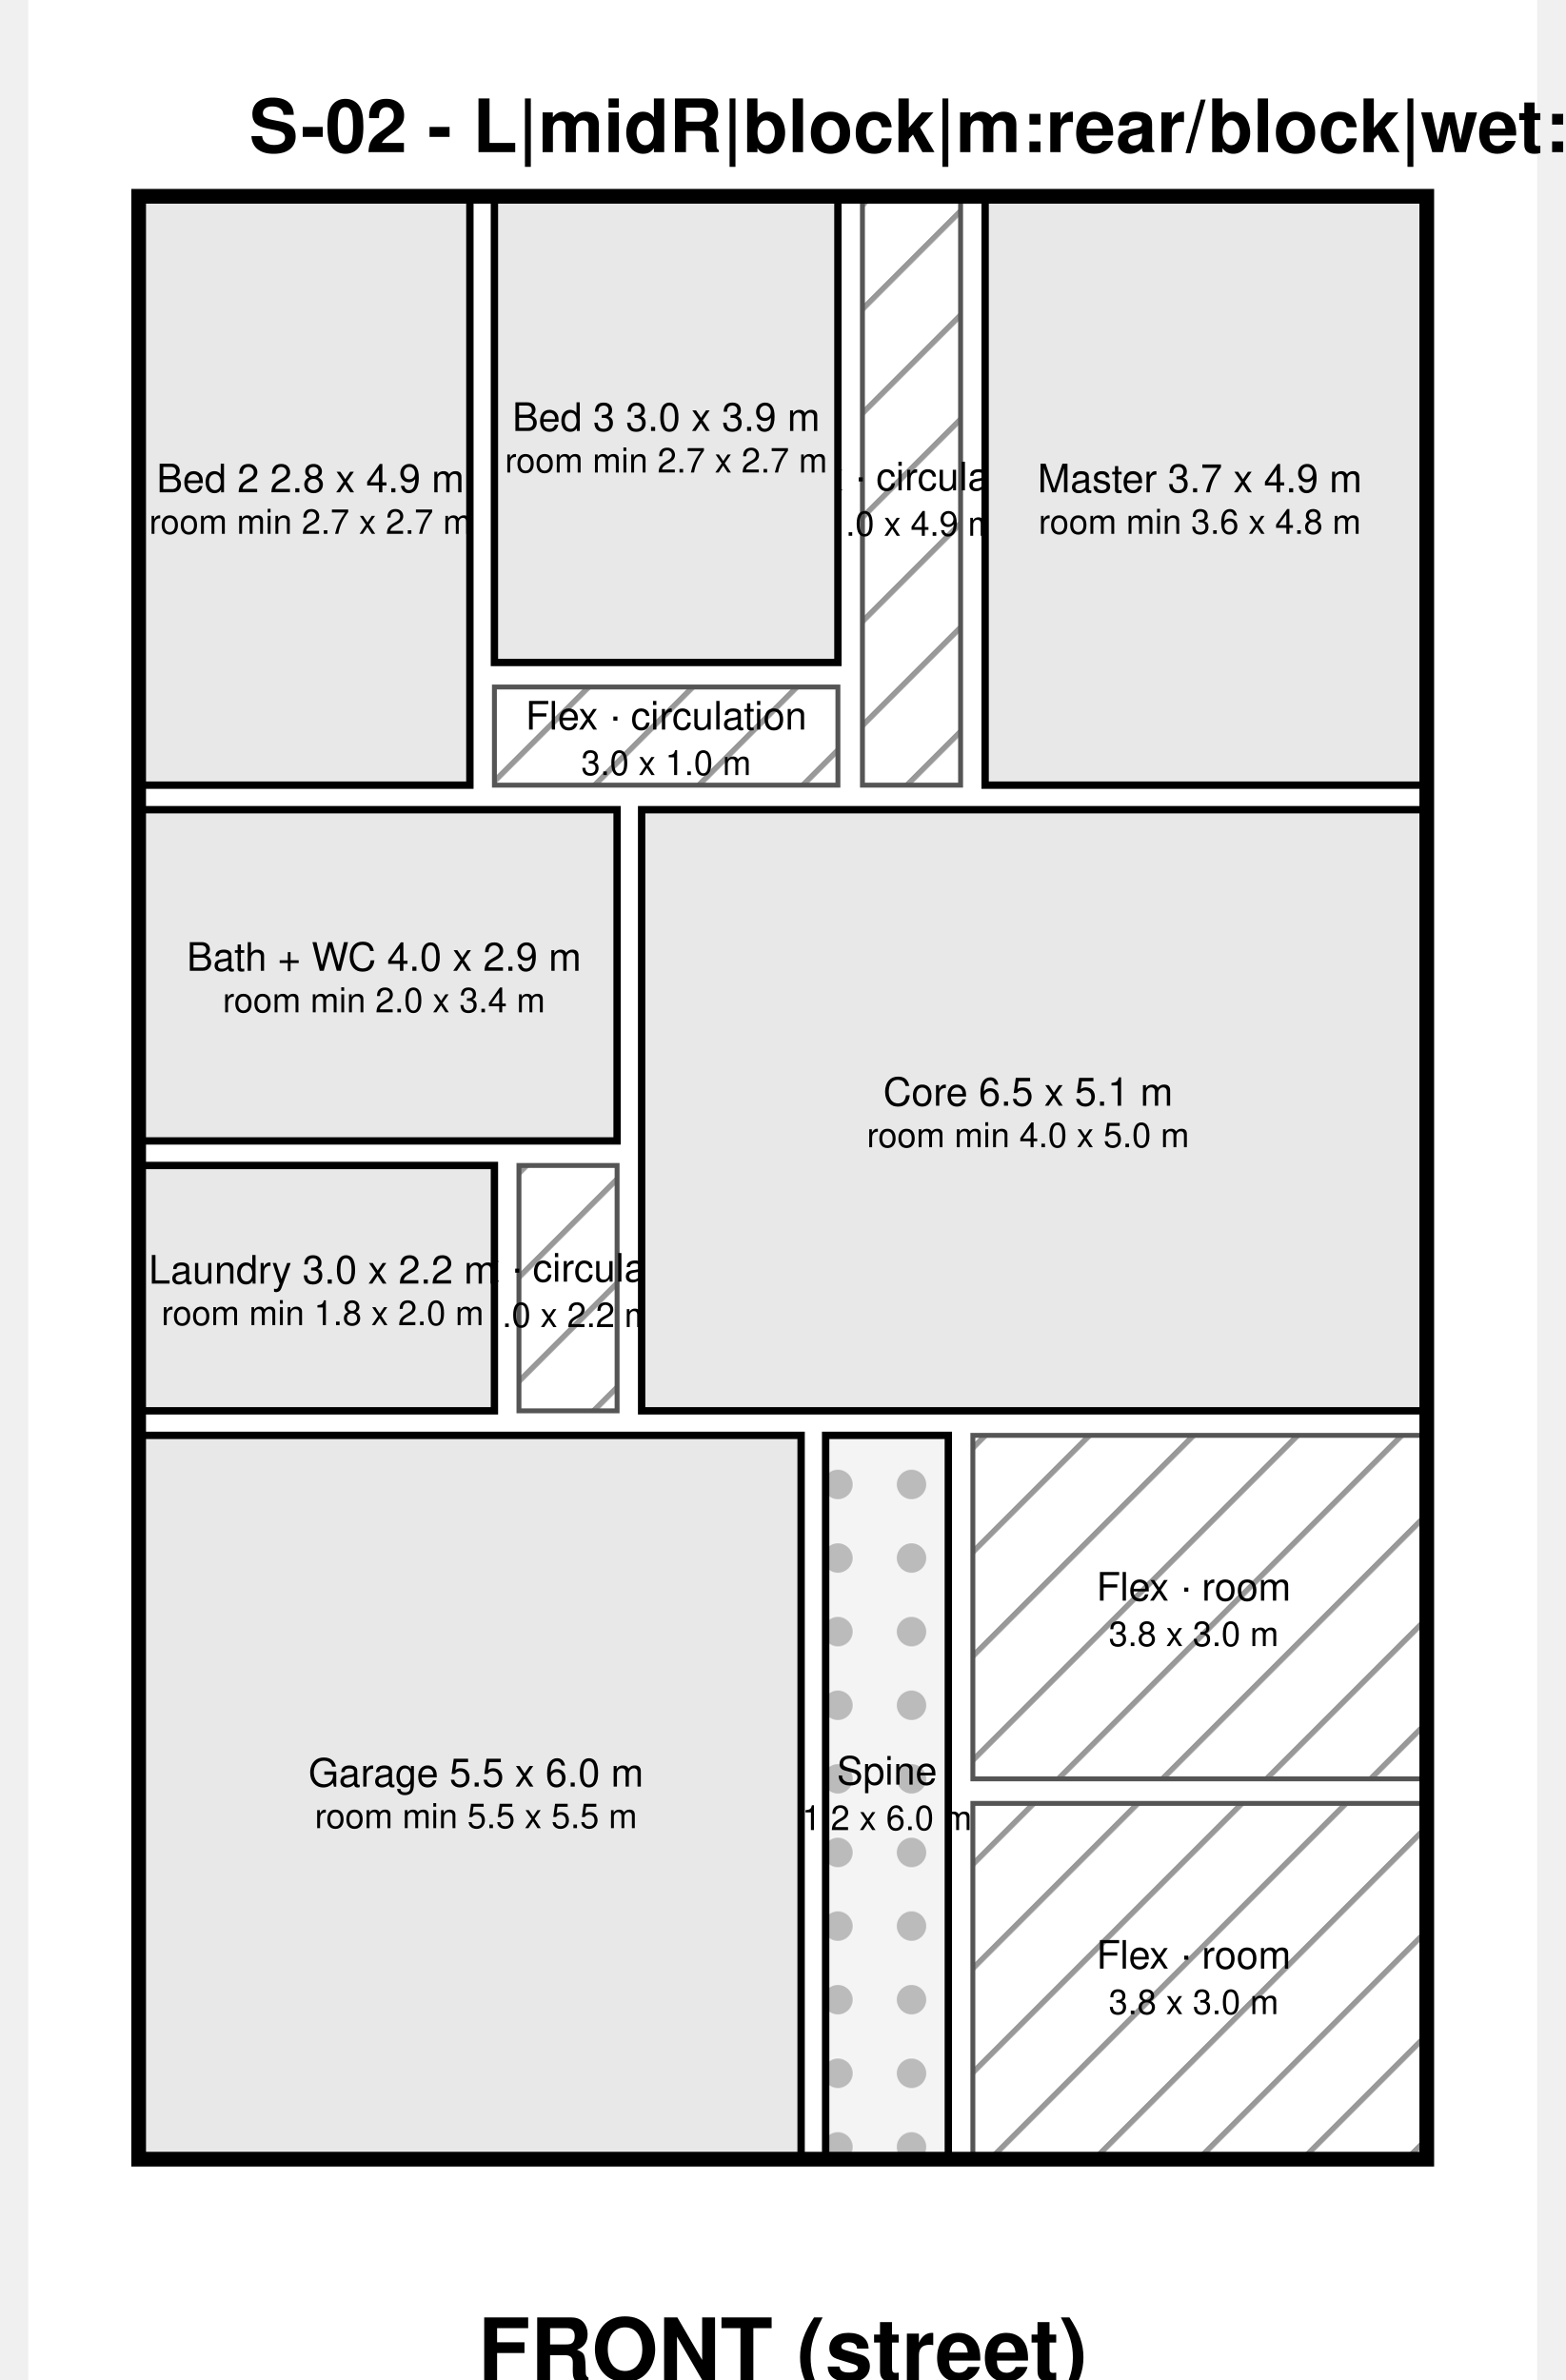
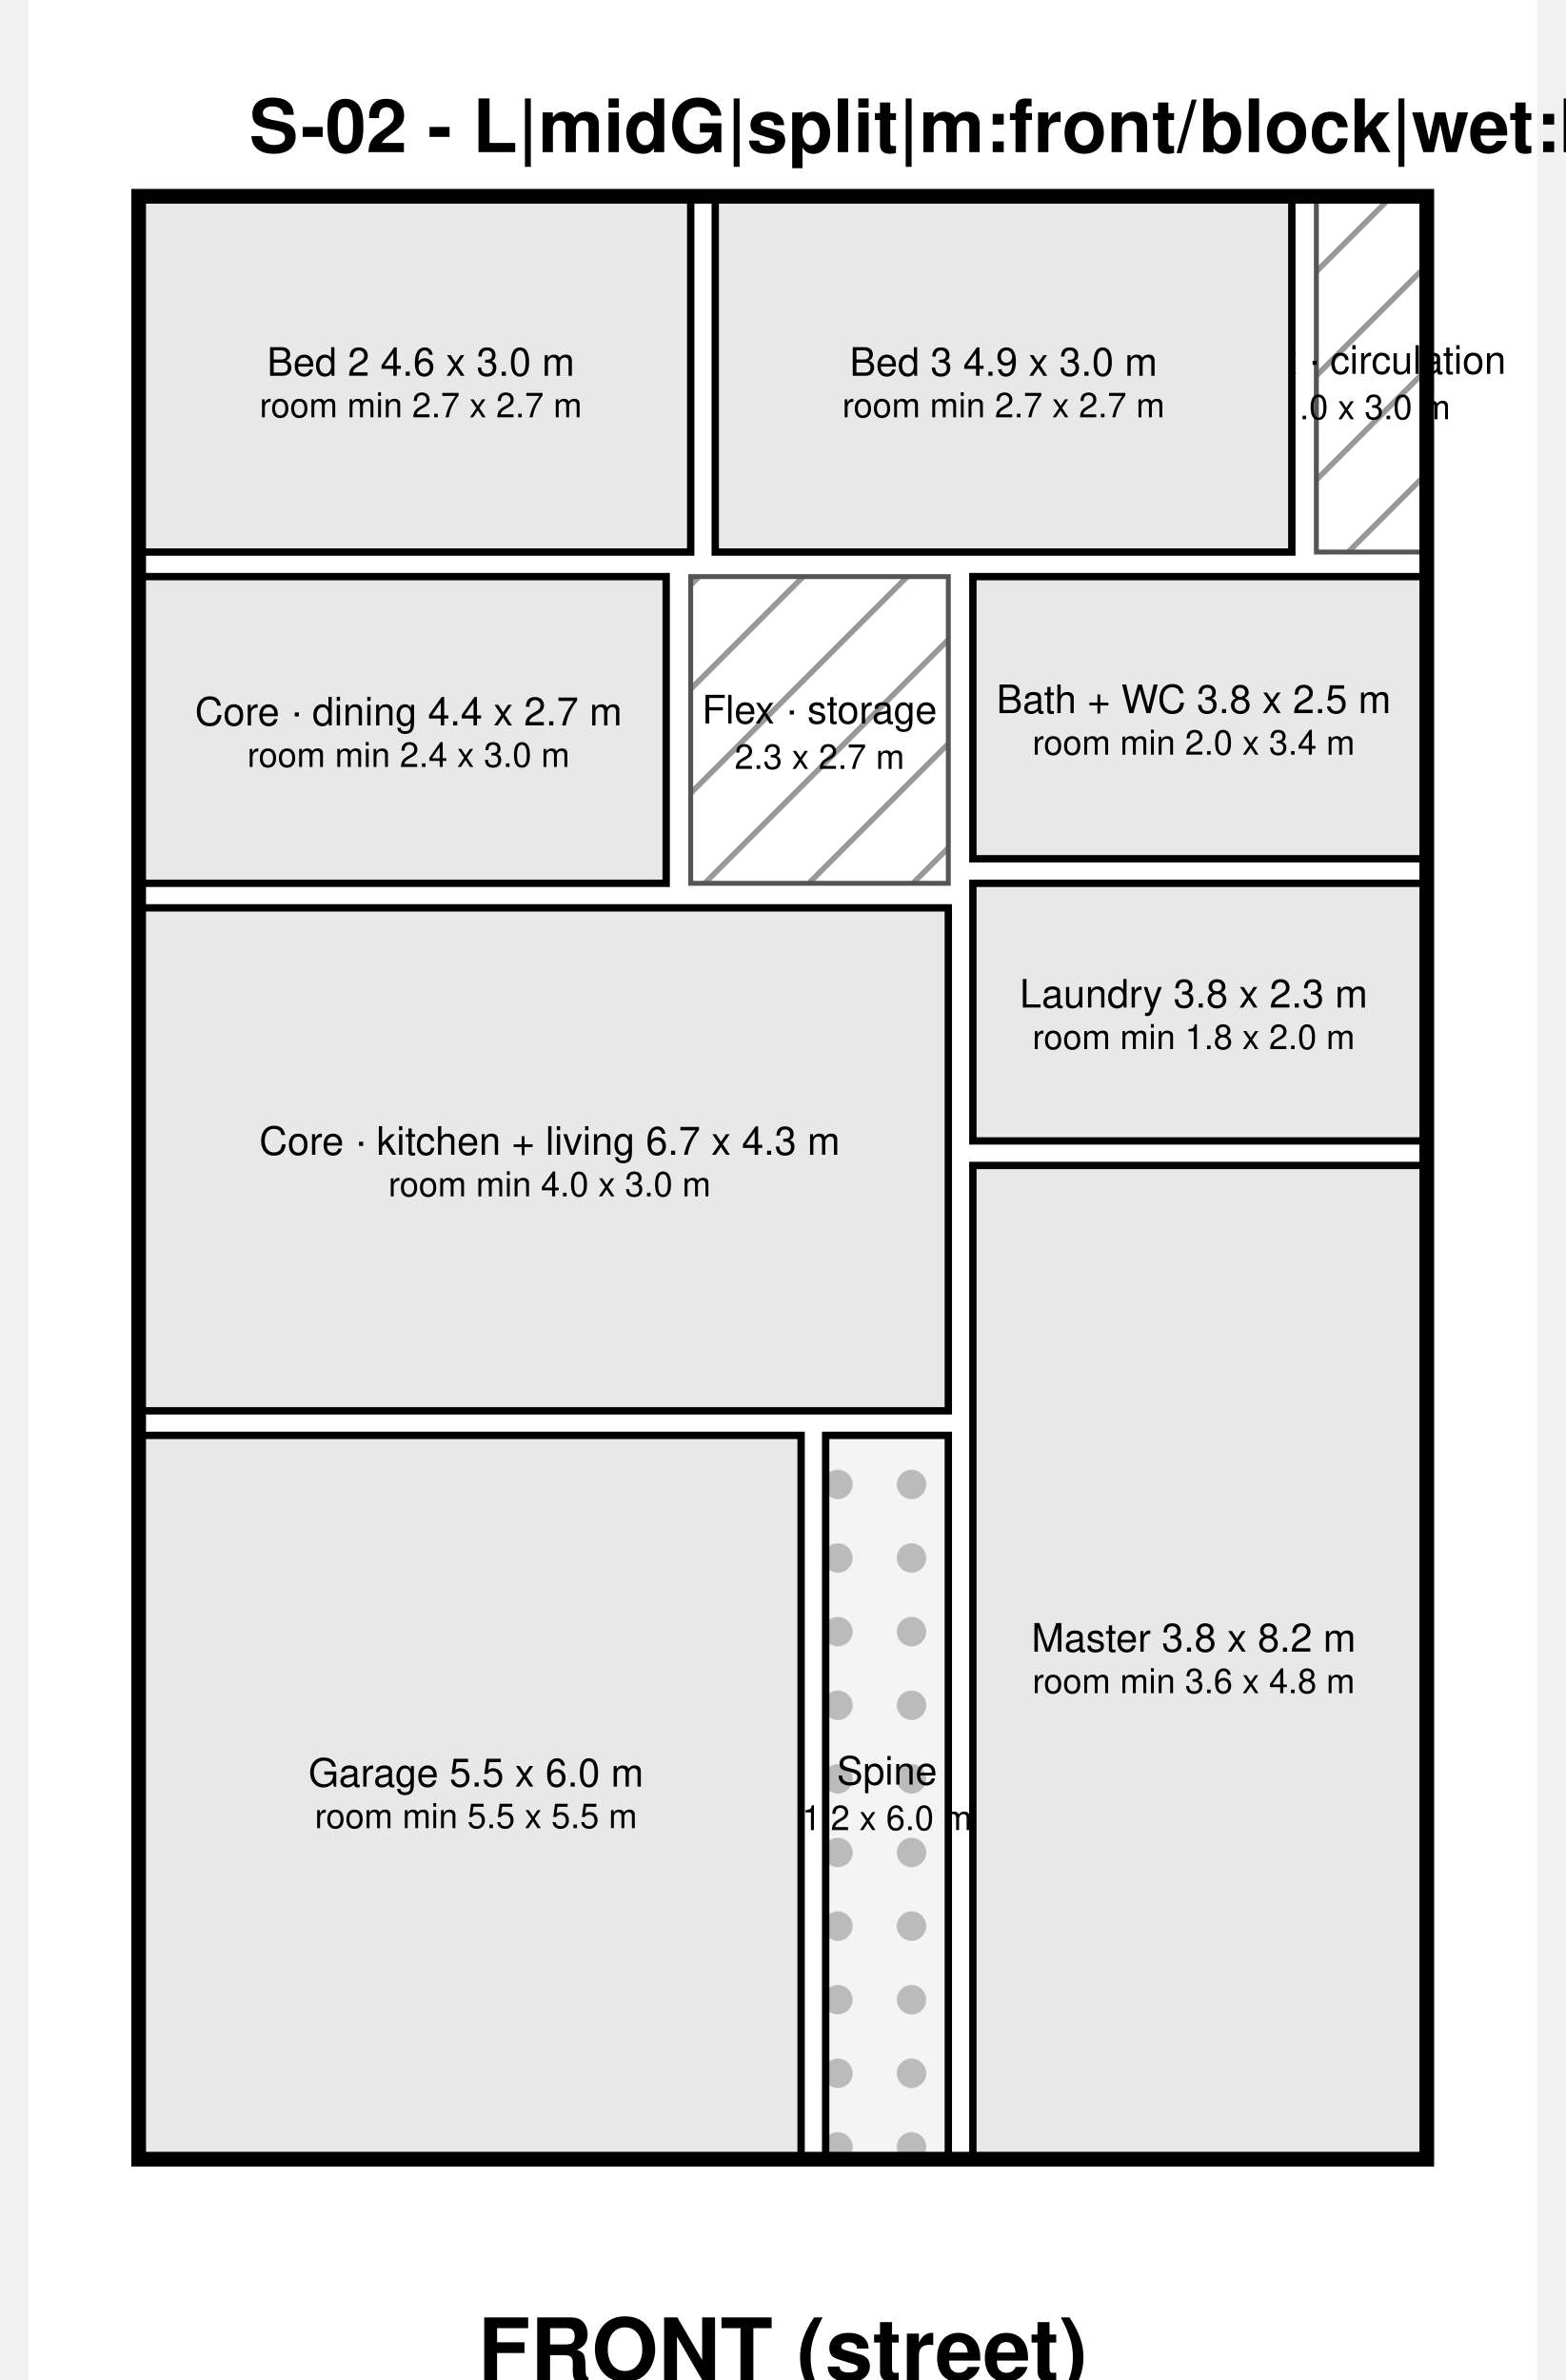
<svg xmlns="http://www.w3.org/2000/svg" width="615" height="935" viewBox="-900 -1600 12300 19400" font-family="Helvetica, Arial, sans-serif" fill="#000">
  <defs>
    <pattern id="hatch" width="600" height="600" patternUnits="userSpaceOnUse" patternTransform="rotate(45)">
      <rect width="600" height="600" fill="#ffffff" />
      <line x1="0" y1="0" x2="0" y2="600" stroke="#999" stroke-width="90" />
    </pattern>
    <pattern id="hatch2" width="500" height="500" patternUnits="userSpaceOnUse" patternTransform="rotate(-45)">
      <rect width="500" height="500" fill="#ffffff" />
      <line x1="0" y1="0" x2="0" y2="500" stroke="#666" stroke-width="70" />
    </pattern>
    <pattern id="hatch3" width="600" height="600" patternUnits="userSpaceOnUse">
      <rect width="600" height="600" fill="#ffffff" />
      <line x1="0" y1="0" x2="0" y2="600" stroke="#aaa" stroke-width="60" />
      <line x1="0" y1="0" x2="600" y2="0" stroke="#aaa" stroke-width="60" />
    </pattern>
    <pattern id="dots" width="600" height="600" patternUnits="userSpaceOnUse">
      <rect width="600" height="600" fill="#f4f4f4" />
      <circle cx="300" cy="300" r="120" fill="#bbb" />
    </pattern>
  </defs>
  <rect x="-900" y="-1600" width="12300" height="19400" fill="#ffffff" />
-   <text x="900" y="-360" font-size="600" font-weight="bold">S-02 - L|midR|block|m:rear/block|wet:block|rr:BBFM|nofw|v0</text>
+   <text x="900" y="-360" font-size="600" font-weight="bold">S-02 - L|midG|split|m:front/block|wet:block|rr:BBF|nofw|v0</text>
  <g>
-     <rect x="5900" y="0" width="800" height="4800" fill="url(#hatch)" stroke="#555" stroke-width="40" />
-     <text x="6300" y="2290" font-size="320" text-anchor="middle" dominant-baseline="middle">Flex · circulation</text>
-     <text x="6300" y="2674" font-size="280" text-anchor="middle" dominant-baseline="middle">1.0 x 4.9 m</text>
+     <rect x="9600" y="0" width="900" height="2900" fill="url(#hatch)" stroke="#555" stroke-width="40" />
+     <text x="10000" y="1340" font-size="320" text-anchor="middle" dominant-baseline="middle">Flex · circulation</text>
+     <text x="10000" y="1724" font-size="280" text-anchor="middle" dominant-baseline="middle">1.0 x 3.0 m</text>
  </g>
  <g>
-     <rect x="2900" y="4000" width="2800" height="800" fill="url(#hatch)" stroke="#555" stroke-width="40" />
-     <text x="4300" y="4240" font-size="320" text-anchor="middle" dominant-baseline="middle">Flex · circulation</text>
-     <text x="4300" y="4624" font-size="280" text-anchor="middle" dominant-baseline="middle">3.0 x 1.0 m</text>
+     <rect x="4500" y="3100" width="2100" height="2500" fill="url(#hatch)" stroke="#555" stroke-width="40" />
+     <text x="5550" y="4190" font-size="320" text-anchor="middle" dominant-baseline="middle">Flex · storage</text>
+     <text x="5550" y="4574" font-size="280" text-anchor="middle" dominant-baseline="middle">2.3 x 2.7 m</text>
  </g>
  <g>
-     <rect x="3100" y="7900" width="800" height="2000" fill="url(#hatch)" stroke="#555" stroke-width="40" />
-     <text x="3500" y="8740" font-size="320" text-anchor="middle" dominant-baseline="middle">Flex · circulation</text>
-     <text x="3500" y="9124" font-size="280" text-anchor="middle" dominant-baseline="middle">1.0 x 2.2 m</text>
+     <rect x="0" y="0" width="4500" height="2900" fill="#e8e8e8" stroke="#000" stroke-width="60" />
+     <text x="2300" y="1356" font-size="320" text-anchor="middle" dominant-baseline="middle">Bed 2 4.6 x 3.0 m</text>
+     <text x="2300" y="1708" font-size="280" text-anchor="middle" dominant-baseline="middle">room min 2.7 x 2.7 m</text>
  </g>
  <g>
-     <rect x="6800" y="10100" width="3700" height="2800" fill="url(#hatch)" stroke="#555" stroke-width="40" />
-     <text x="8600" y="11340" font-size="320" text-anchor="middle" dominant-baseline="middle">Flex · room</text>
-     <text x="8600" y="11724" font-size="280" text-anchor="middle" dominant-baseline="middle">3.8 x 3.0 m</text>
+     <rect x="4700" y="0" width="4700" height="2900" fill="#e8e8e8" stroke="#000" stroke-width="60" />
+     <text x="7050" y="1356" font-size="320" text-anchor="middle" dominant-baseline="middle">Bed 3 4.9 x 3.0 m</text>
+     <text x="7050" y="1708" font-size="280" text-anchor="middle" dominant-baseline="middle">room min 2.7 x 2.7 m</text>
  </g>
  <g>
-     <rect x="6800" y="13100" width="3700" height="2900" fill="url(#hatch)" stroke="#555" stroke-width="40" />
-     <text x="8600" y="14340" font-size="320" text-anchor="middle" dominant-baseline="middle">Flex · room</text>
-     <text x="8600" y="14724" font-size="280" text-anchor="middle" dominant-baseline="middle">3.8 x 3.0 m</text>
+     <rect x="0" y="3100" width="4300" height="2500" fill="#e8e8e8" stroke="#000" stroke-width="60" />
+     <text x="2200" y="4206" font-size="320" text-anchor="middle" dominant-baseline="middle">Core · dining 4.4 x 2.7 m</text>
+     <text x="2200" y="4558" font-size="280" text-anchor="middle" dominant-baseline="middle">room min 2.4 x 3.0 m</text>
  </g>
  <g>
-     <rect x="0" y="0" width="2700" height="4800" fill="#e8e8e8" stroke="#000" stroke-width="60" />
-     <text x="1400" y="2306" font-size="320" text-anchor="middle" dominant-baseline="middle">Bed 2 2.8 x 4.9 m</text>
-     <text x="1400" y="2658" font-size="280" text-anchor="middle" dominant-baseline="middle">room min 2.7 x 2.7 m</text>
-   </g>
-   <g>
-     <rect x="2900" y="0" width="2800" height="3800" fill="#e8e8e8" stroke="#000" stroke-width="60" />
-     <text x="4300" y="1806" font-size="320" text-anchor="middle" dominant-baseline="middle">Bed 3 3.0 x 3.9 m</text>
-     <text x="4300" y="2158" font-size="280" text-anchor="middle" dominant-baseline="middle">room min 2.7 x 2.7 m</text>
-   </g>
-   <g>
-     <rect x="6900" y="0" width="3600" height="4800" fill="#e8e8e8" stroke="#000" stroke-width="60" />
-     <text x="8650" y="2306" font-size="320" text-anchor="middle" dominant-baseline="middle">Master 3.7 x 4.9 m</text>
-     <text x="8650" y="2658" font-size="280" text-anchor="middle" dominant-baseline="middle">room min 3.6 x 4.8 m</text>
-   </g>
-   <g>
-     <rect x="0" y="5000" width="3900" height="2700" fill="#e8e8e8" stroke="#000" stroke-width="60" />
-     <text x="2000" y="6206" font-size="320" text-anchor="middle" dominant-baseline="middle">Bath + WC 4.0 x 2.9 m</text>
-     <text x="2000" y="6558" font-size="280" text-anchor="middle" dominant-baseline="middle">room min 2.0 x 3.4 m</text>
-   </g>
-   <g>
-     <rect x="0" y="7900" width="2900" height="2000" fill="#e8e8e8" stroke="#000" stroke-width="60" />
-     <text x="1500" y="8756" font-size="320" text-anchor="middle" dominant-baseline="middle">Laundry 3.0 x 2.2 m</text>
-     <text x="1500" y="9108" font-size="280" text-anchor="middle" dominant-baseline="middle">room min 1.8 x 2.0 m</text>
+     <rect x="0" y="5800" width="6600" height="4100" fill="#e8e8e8" stroke="#000" stroke-width="60" />
+     <text x="3350" y="7706" font-size="320" text-anchor="middle" dominant-baseline="middle">Core · kitchen + living 6.7 x 4.3 m</text>
+     <text x="3350" y="8058" font-size="280" text-anchor="middle" dominant-baseline="middle">room min 4.0 x 3.0 m</text>
  </g>
  <g>
    <rect x="0" y="10100" width="5400" height="5900" fill="#e8e8e8" stroke="#000" stroke-width="60" />
    <text x="2750" y="12856" font-size="320" text-anchor="middle" dominant-baseline="middle">Garage 5.5 x 6.0 m</text>
    <text x="2750" y="13208" font-size="280" text-anchor="middle" dominant-baseline="middle">room min 5.5 x 5.5 m</text>
  </g>
  <g>
-     <rect x="4100" y="5000" width="6400" height="4900" fill="#e8e8e8" stroke="#000" stroke-width="60" />
-     <text x="7250" y="7306" font-size="320" text-anchor="middle" dominant-baseline="middle">Core 6.5 x 5.1 m</text>
-     <text x="7250" y="7658" font-size="280" text-anchor="middle" dominant-baseline="middle">room min 4.0 x 5.0 m</text>
+     <rect x="6800" y="3100" width="3700" height="2300" fill="#e8e8e8" stroke="#000" stroke-width="60" />
+     <text x="8600" y="4106" font-size="320" text-anchor="middle" dominant-baseline="middle">Bath + WC 3.8 x 2.5 m</text>
+     <text x="8600" y="4458" font-size="280" text-anchor="middle" dominant-baseline="middle">room min 2.0 x 3.4 m</text>
+   </g>
+   <g>
+     <rect x="6800" y="5600" width="3700" height="2100" fill="#e8e8e8" stroke="#000" stroke-width="60" />
+     <text x="8600" y="6506" font-size="320" text-anchor="middle" dominant-baseline="middle">Laundry 3.8 x 2.3 m</text>
+     <text x="8600" y="6858" font-size="280" text-anchor="middle" dominant-baseline="middle">room min 1.8 x 2.0 m</text>
+   </g>
+   <g>
+     <rect x="6800" y="7900" width="3700" height="8100" fill="#e8e8e8" stroke="#000" stroke-width="60" />
+     <text x="8600" y="11756" font-size="320" text-anchor="middle" dominant-baseline="middle">Master 3.8 x 8.2 m</text>
+     <text x="8600" y="12108" font-size="280" text-anchor="middle" dominant-baseline="middle">room min 3.6 x 4.8 m</text>
  </g>
  <g>
    <rect x="5600" y="10100" width="1000" height="5900" fill="url(#dots)" stroke="#000" stroke-width="60" />
    <text x="6100" y="12840" font-size="320" text-anchor="middle" dominant-baseline="middle">Spine</text>
    <text x="6100" y="13224" font-size="280" text-anchor="middle" dominant-baseline="middle">1.2 x 6.0 m</text>
  </g>
  <rect x="0" y="0" width="10500" height="16000" fill="none" stroke="#000" stroke-width="120" />
  <text x="5250" y="17800" font-size="700" text-anchor="middle" font-weight="bold">FRONT (street)</text>
</svg>
